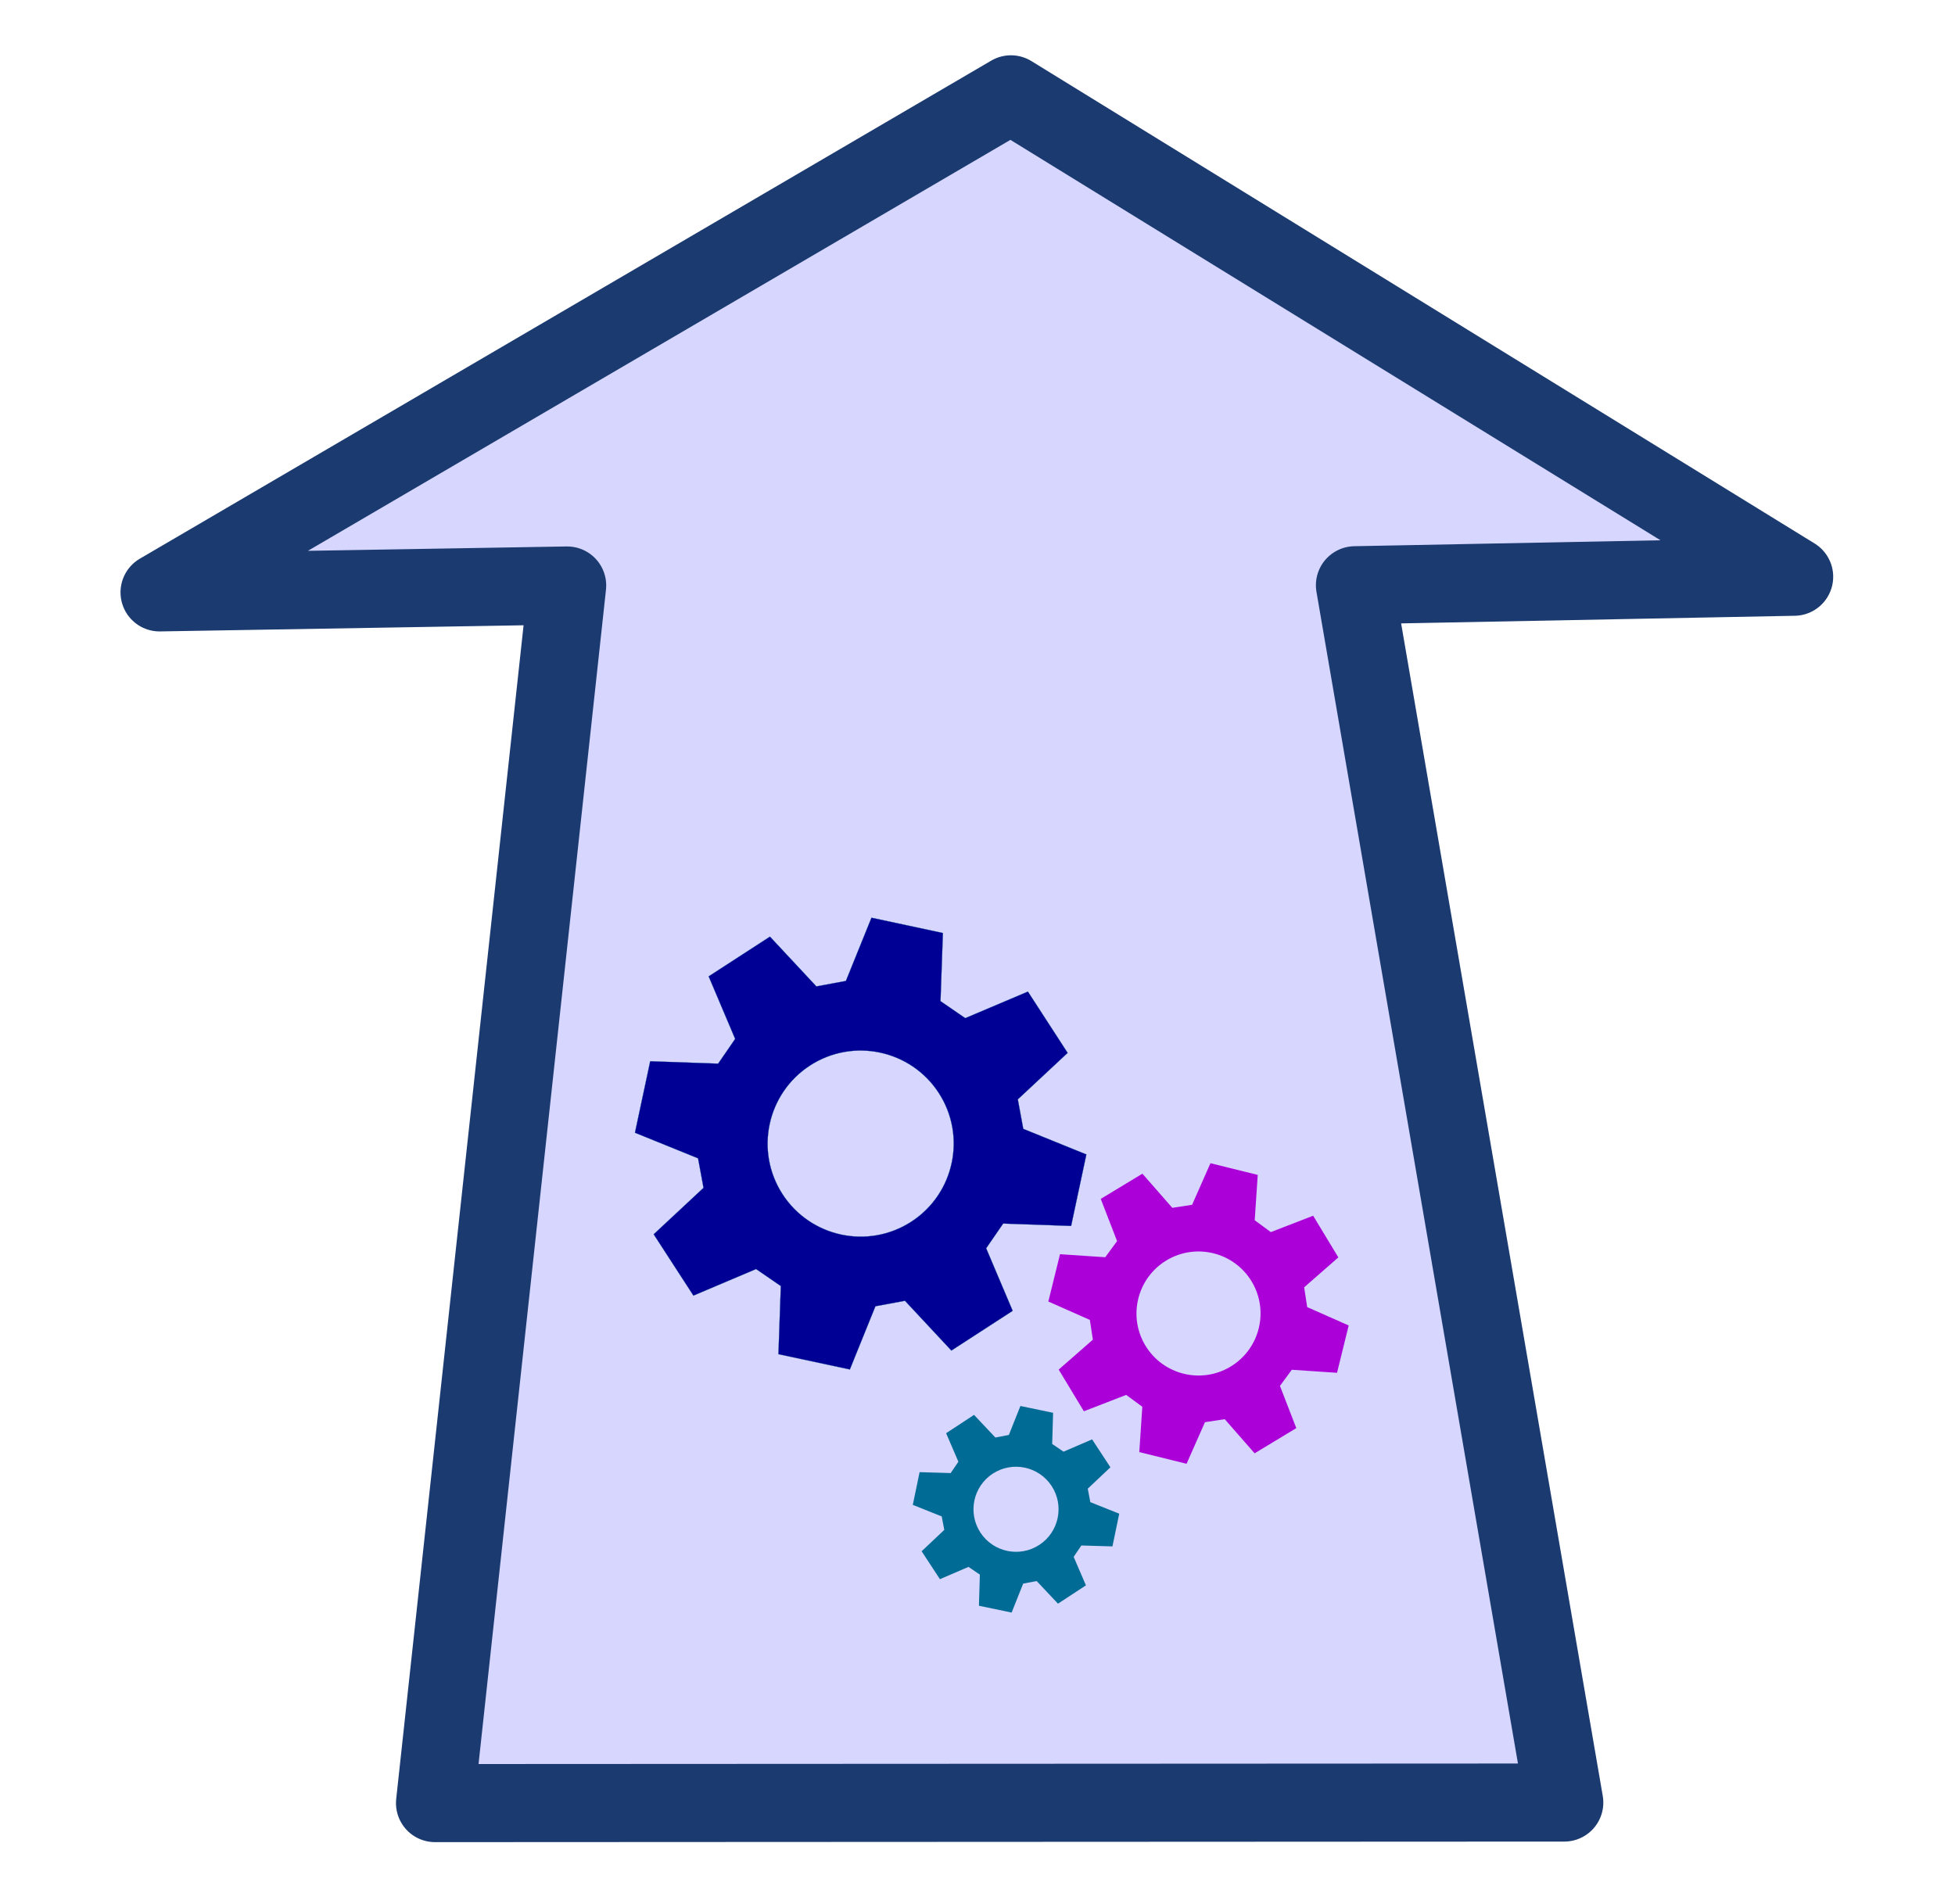
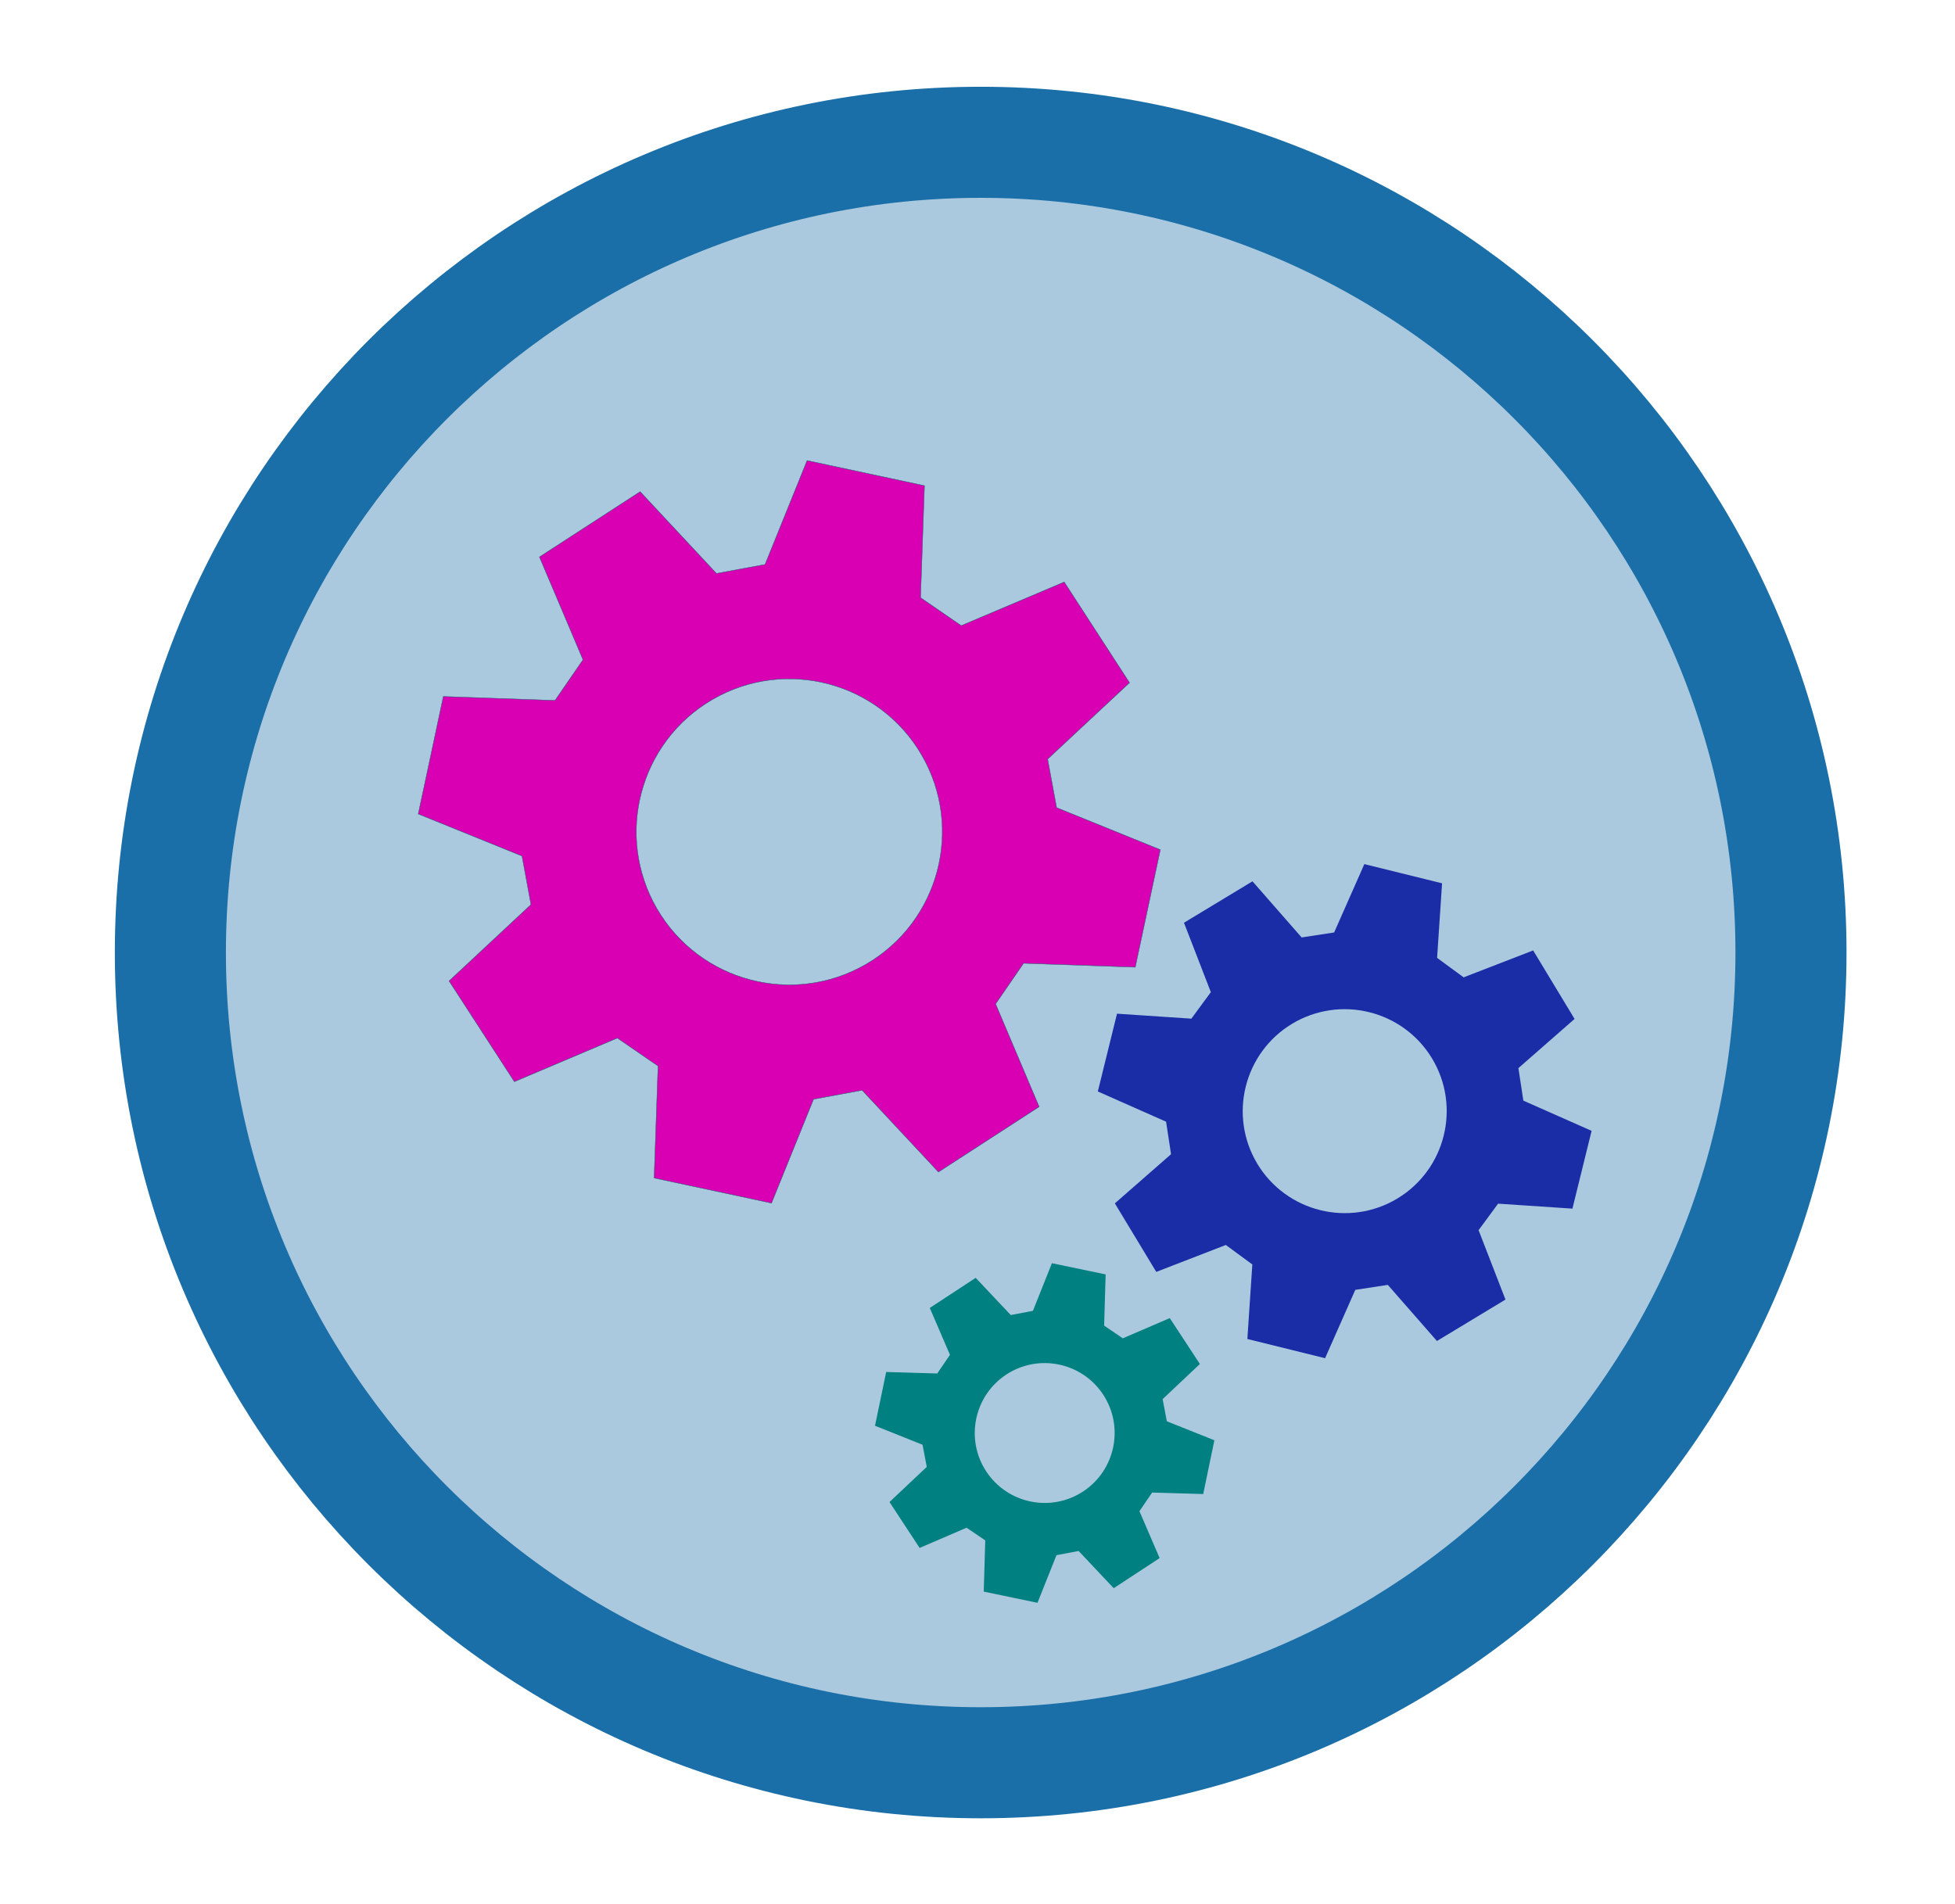
<svg xmlns="http://www.w3.org/2000/svg" version="1.1" id="svg292" width="440" height="428.387" viewBox="0 0 440 428.387">
  <defs id="defs296" />
  <g id="g300" transform="matrix(1.333333,0,0,-1.333333,0,428.3867)">
-     <g id="g302" transform="matrix(0.05008222,0,0,0.05008222,107.1772,5.458443)">
+     <circle style="fill:#1b6fa8;fill-opacity:0.373;stroke:#1b6fa8;stroke-width:18.75;stroke-miterlimit:7.8;stroke-dasharray:none" id="path4952" cx="165.537" cy="-160.491" r="136.777" transform="scale(1,-1)" />
+     <g id="g302" transform="matrix(0.0823336,0,0,0.0823336,70.59481,-20.97888)">
      <g id="g531" transform="matrix(0.7289771,0,0,0.7289771,0,870.7615)">
-         <g id="g400">
-           <g id="g405">
-             <path d="m 3246.08,1108.7 53.92,218.79 -191.92,84.97 -13.94,91.44 157.99,138.35 -116.48,192.67 -195.6,-75.7 -74.55,54.8 13.96,209.69 -218.58,54.02 -84.94,-192.28 -91.46,-13.97 -138.19,157.84 -192.67,-116.48 75.56,-195.26 -54.81,-74.55 -209.09,13.99 -53.96,-218.79 191.97,-85 13.93,-91.42 -158,-138.32 116.46,-192.717 195.61,75.707 74.55,-54.808 -13.95,-209.641 218.57,-54.031 84.95,192.254 91.47,13.976 138.16,-157.832 192.73,116.504 -75.58,195.208 54.83,74.55 z m -492.01,28.64 c -135.57,-81.83 -311.93,-38.36 -393.94,97.11 -81.83,135.58 -38.31,311.92 97.14,393.93 135.58,81.83 311.93,38.33 393.94,-97.1 81.8,-135.58 38.34,-311.94 -97.14,-393.94" style="fill:#cc00d1;fill-opacity:1;fill-rule:nonzero;stroke:none" id="path304" />
-             <path d="m 1746.4,1395.25 -122.5,289.13 78.65,114.35 314.13,-11.01 70.52,330.54 -291.75,118.3 -25.22,136.45 230.33,214.88 -183.71,283.38 -289.67,-122.74 -114.37,78.66 10.99,315.01 -330.22,70.67 L 975.305,2920.58 838.816,2895.32 624.203,3125.41 340.805,2941.7 463.34,2652.56 384.68,2538.18 70.551,2549.24 0,2218.68 291.793,2100.37 316.996,1963.92 86.652,1749.05 270.375,1465.68 l 289.668,122.72 114.371,-78.65 -10.996,-314.99 330.238,-70.67 118.264,292.28 136.47,25.25 214.63,-230.08 z m -468.7,412.11 c -199.38,-129.06 -465.868,-72.2 -595.212,127.02 -129.074,199.39 -72.168,465.87 127.024,595.19 199.408,129.08 465.878,72.2 595.208,-127 129.07,-199.41 72.22,-465.86 -127.02,-595.21" style="fill:#000080;fill-opacity:1;fill-rule:nonzero;stroke:#006666;stroke-opacity:1" id="path306" />
-             <path d="m 2093.6,572.91 104.74,98.781 -84.67,129.09 -132.12,-56.836 -52.49,35.703 4.24,144.043 -151.12,31.485 -53.36,-133.906 -62.33,-11.895 -98.67,104.68 -129.11,-84.688 56.72,-131.887 -35.69,-52.48 -143.63,4.297 -31.44,-151.289 133.67,-53.406 11.87,-62.305 -104.78,-98.809 84.69,-129.101 132.11,56.836 52.5,-35.676 L 1590.47,31.535 1741.64,0 l 53.34,133.926 62.32,11.887 98.67,-104.68 129.13,84.668 -56.74,131.906 35.7,52.457 143.66,-4.234 31.4,151.258 -133.69,53.398 z M 1869.8,313.078 c -90.84,-59.504 -212.79,-34.164 -272.41,56.621 -59.5,90.84 -34.15,212.801 56.59,272.403 90.85,59.511 212.83,34.168 272.45,-56.594 59.5,-90.867 34.15,-212.813 -56.63,-272.43" style="fill:#008080;fill-opacity:1;fill-rule:nonzero;stroke:none" id="path308" />
-           </g>
-         </g>
+         <path d="m 3246.08,1108.7 53.92,218.79 -191.92,84.97 -13.94,91.44 157.99,138.35 -116.48,192.67 -195.6,-75.7 -74.55,54.8 13.96,209.69 -218.58,54.02 -84.94,-192.28 -91.46,-13.97 -138.19,157.84 -192.67,-116.48 75.56,-195.26 -54.81,-74.55 -209.09,13.99 -53.96,-218.79 191.97,-85 13.93,-91.42 -158,-138.32 116.46,-192.717 195.61,75.707 74.55,-54.808 -13.95,-209.641 218.57,-54.031 84.95,192.254 91.47,13.976 138.16,-157.832 192.73,116.504 -75.58,195.208 54.83,74.55 z m -492.01,28.64 c -135.57,-81.83 -311.93,-38.36 -393.94,97.11 -81.83,135.58 -38.31,311.92 97.14,393.93 135.58,81.83 311.93,38.33 393.94,-97.1 81.8,-135.58 38.34,-311.94 -97.14,-393.94" style="fill:#1a2da6;fill-opacity:1;fill-rule:nonzero;stroke:none" id="path304" transform="translate(4.413085e-6,-1.5248774e-5)" />
+         <path d="m 1746.4,1395.25 -122.5,289.13 78.65,114.35 314.13,-11.01 70.52,330.54 -291.75,118.3 -25.22,136.45 230.33,214.88 -183.71,283.38 -289.67,-122.74 -114.37,78.66 10.99,315.01 -330.22,70.67 L 975.305,2920.58 838.816,2895.32 624.203,3125.41 340.805,2941.7 463.34,2652.56 384.68,2538.18 70.551,2549.24 0,2218.68 291.793,2100.37 316.996,1963.92 86.652,1749.05 270.375,1465.68 l 289.668,122.72 114.371,-78.65 -10.996,-314.99 330.238,-70.67 118.264,292.28 136.47,25.25 214.63,-230.08 z m -468.7,412.11 c -199.38,-129.06 -465.868,-72.2 -595.212,127.02 -129.074,199.39 -72.168,465.87 127.024,595.19 199.408,129.08 465.878,72.2 595.208,-127 129.07,-199.41 72.22,-465.86 -127.02,-595.21" style="fill:#d900b4;fill-opacity:1;fill-rule:nonzero;stroke:#006666;stroke-opacity:1;stroke-width:1;stroke-dasharray:none" id="path306" transform="translate(4.413085e-6,-1.5248774e-5)" />
+         <path d="m 2093.6,572.91 104.74,98.781 -84.67,129.09 -132.12,-56.836 -52.49,35.703 4.24,144.043 -151.12,31.485 -53.36,-133.906 -62.33,-11.895 -98.67,104.68 -129.11,-84.688 56.72,-131.887 -35.69,-52.48 -143.63,4.297 -31.44,-151.289 133.67,-53.406 11.87,-62.305 -104.78,-98.809 84.69,-129.101 132.11,56.836 52.5,-35.676 L 1590.47,31.535 1741.64,0 l 53.34,133.926 62.32,11.887 98.67,-104.68 129.13,84.668 -56.74,131.906 35.7,52.457 143.66,-4.234 31.4,151.258 -133.69,53.398 z M 1869.8,313.078 c -90.84,-59.504 -212.79,-34.164 -272.41,56.621 -59.5,90.84 -34.15,212.801 56.59,272.403 90.85,59.511 212.83,34.168 272.45,-56.594 59.5,-90.867 34.15,-212.813 -56.63,-272.43" style="fill:#008080;fill-opacity:1;fill-rule:nonzero;stroke:none" id="path308" transform="translate(4.413085e-6,-1.5248774e-5)" />
      </g>
    </g>
-     <path style="fill:#0000ff;fill-opacity:0.164;stroke:#1b3b70;stroke-width:13.181;stroke-linejoin:round;stroke-dasharray:none;stroke-opacity:1" d="m 73.431,16.904 190.616,0.094 -35.335,205.495 74.137,1.437 -132.204,81.436 -143.712,-84.078 68.803,1.163 z" id="path1262" />
  </g>
</svg>
